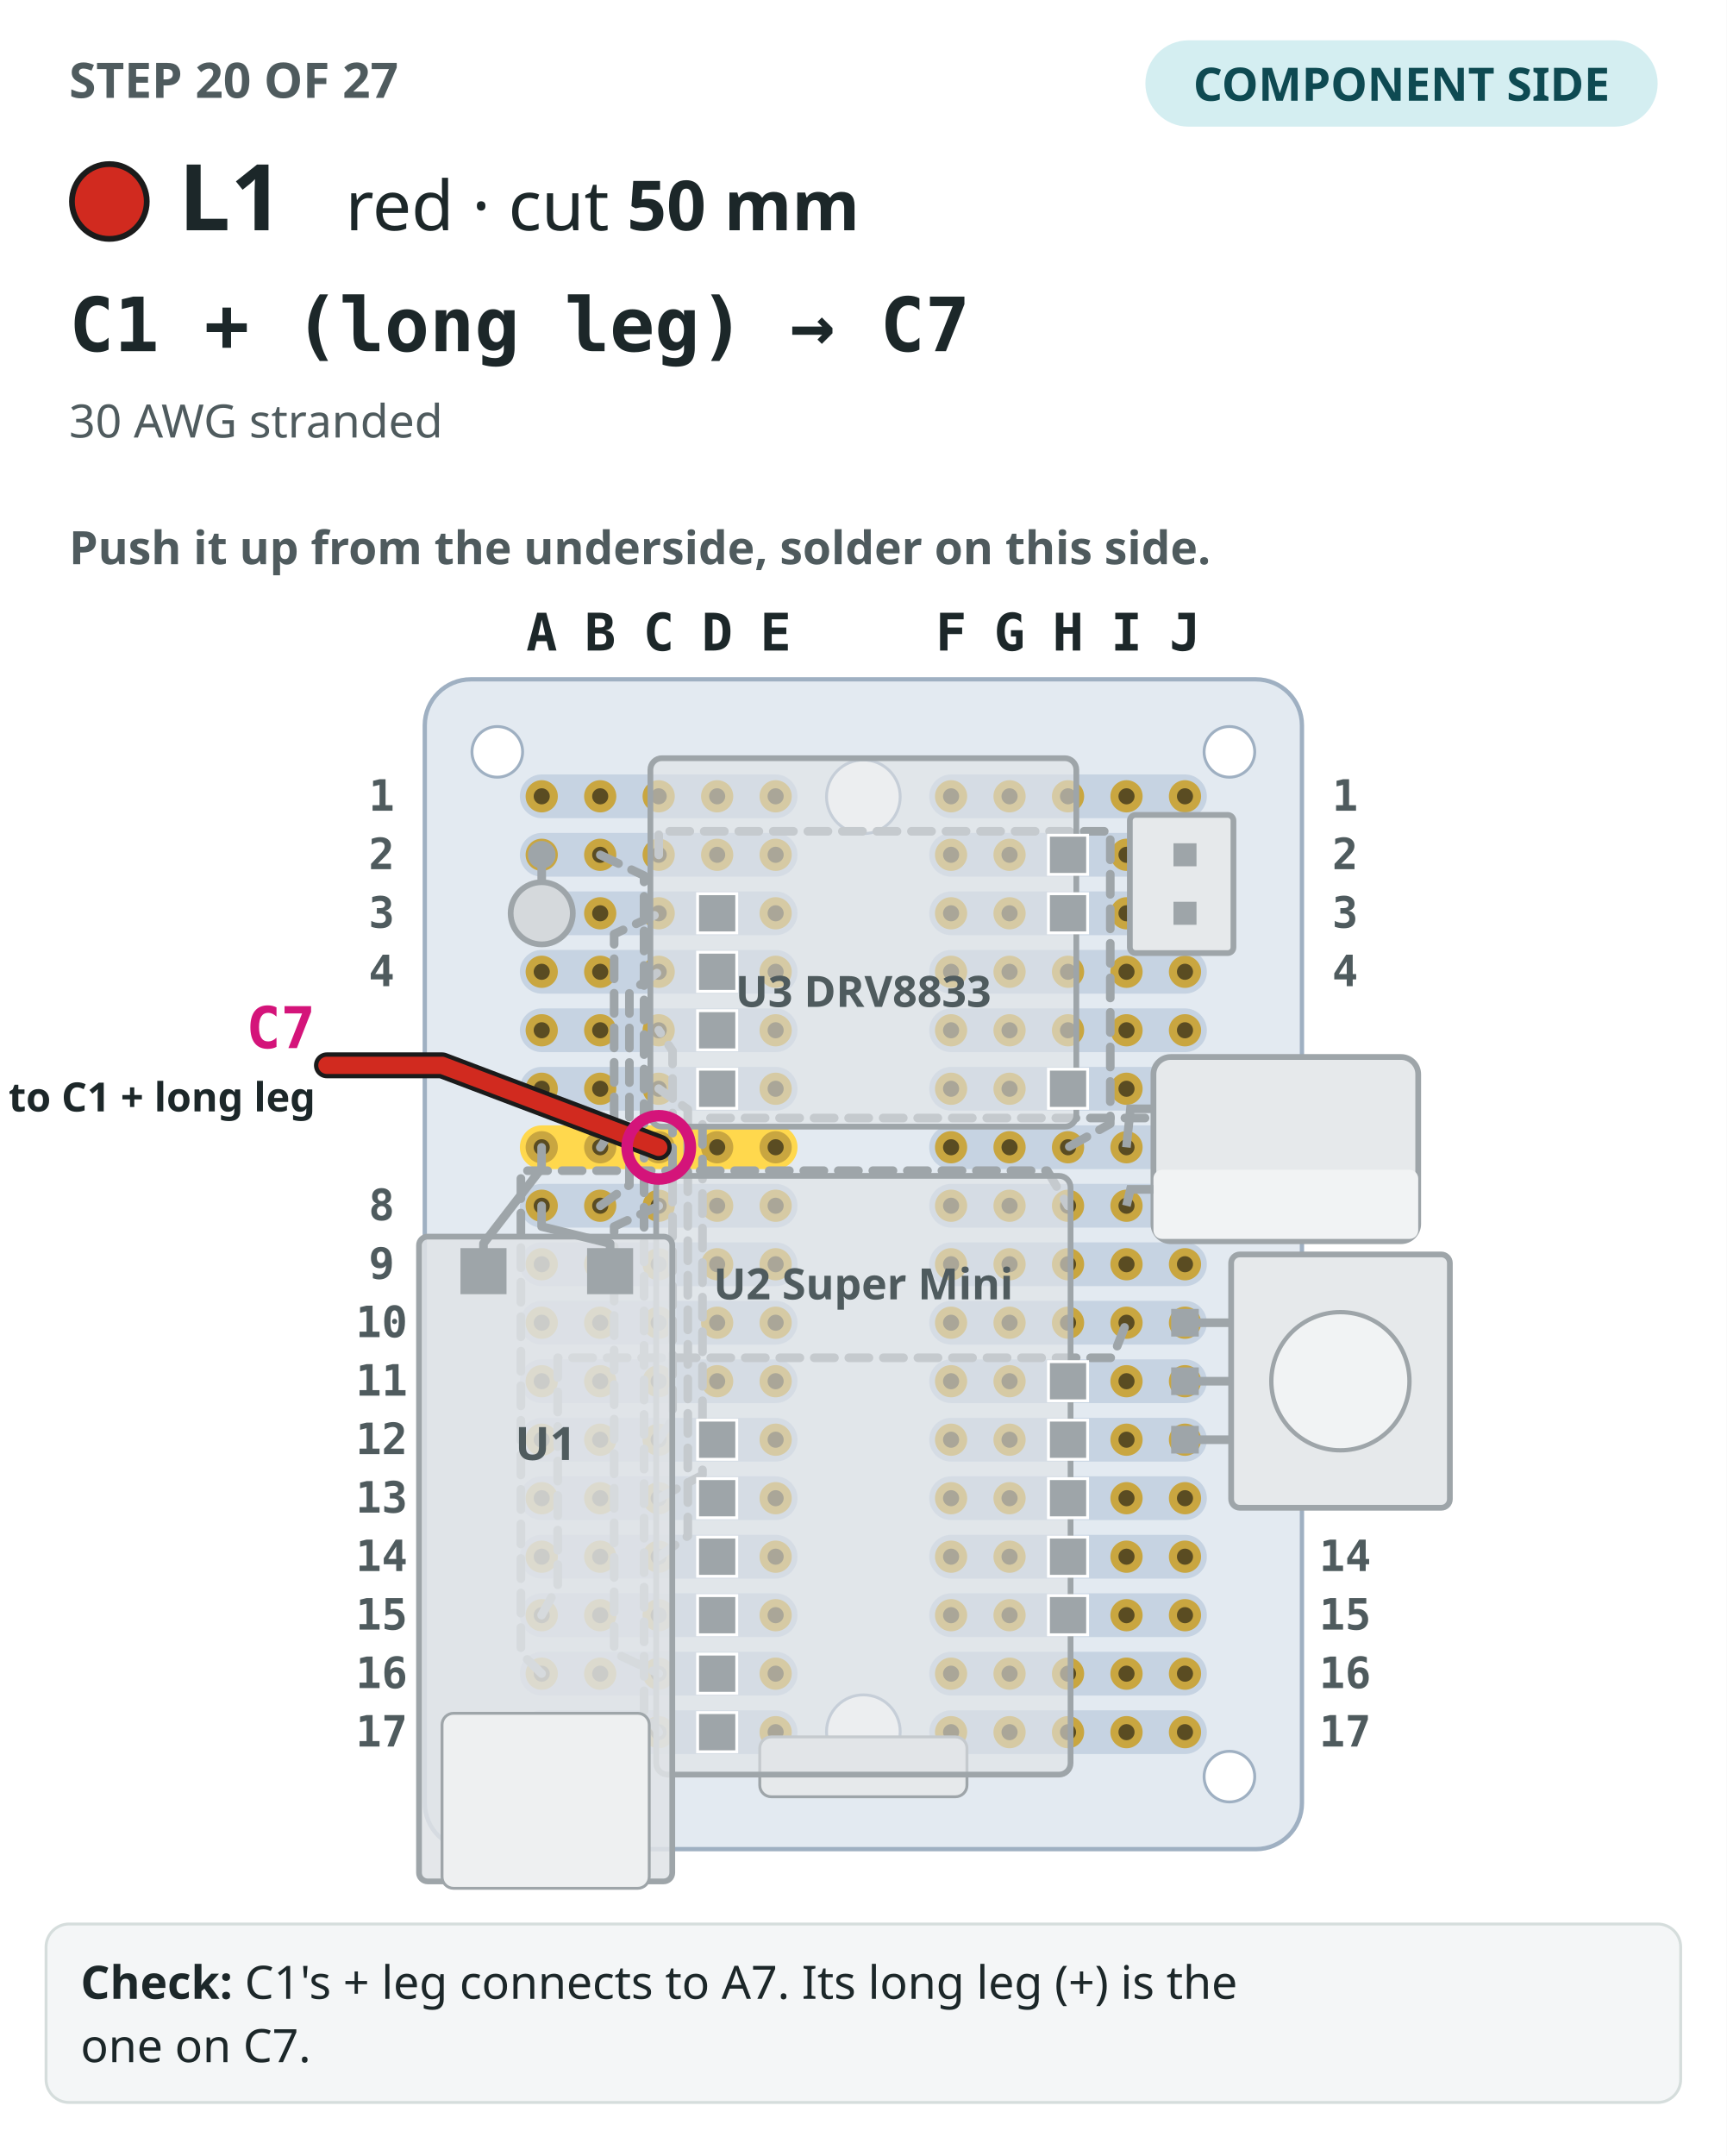
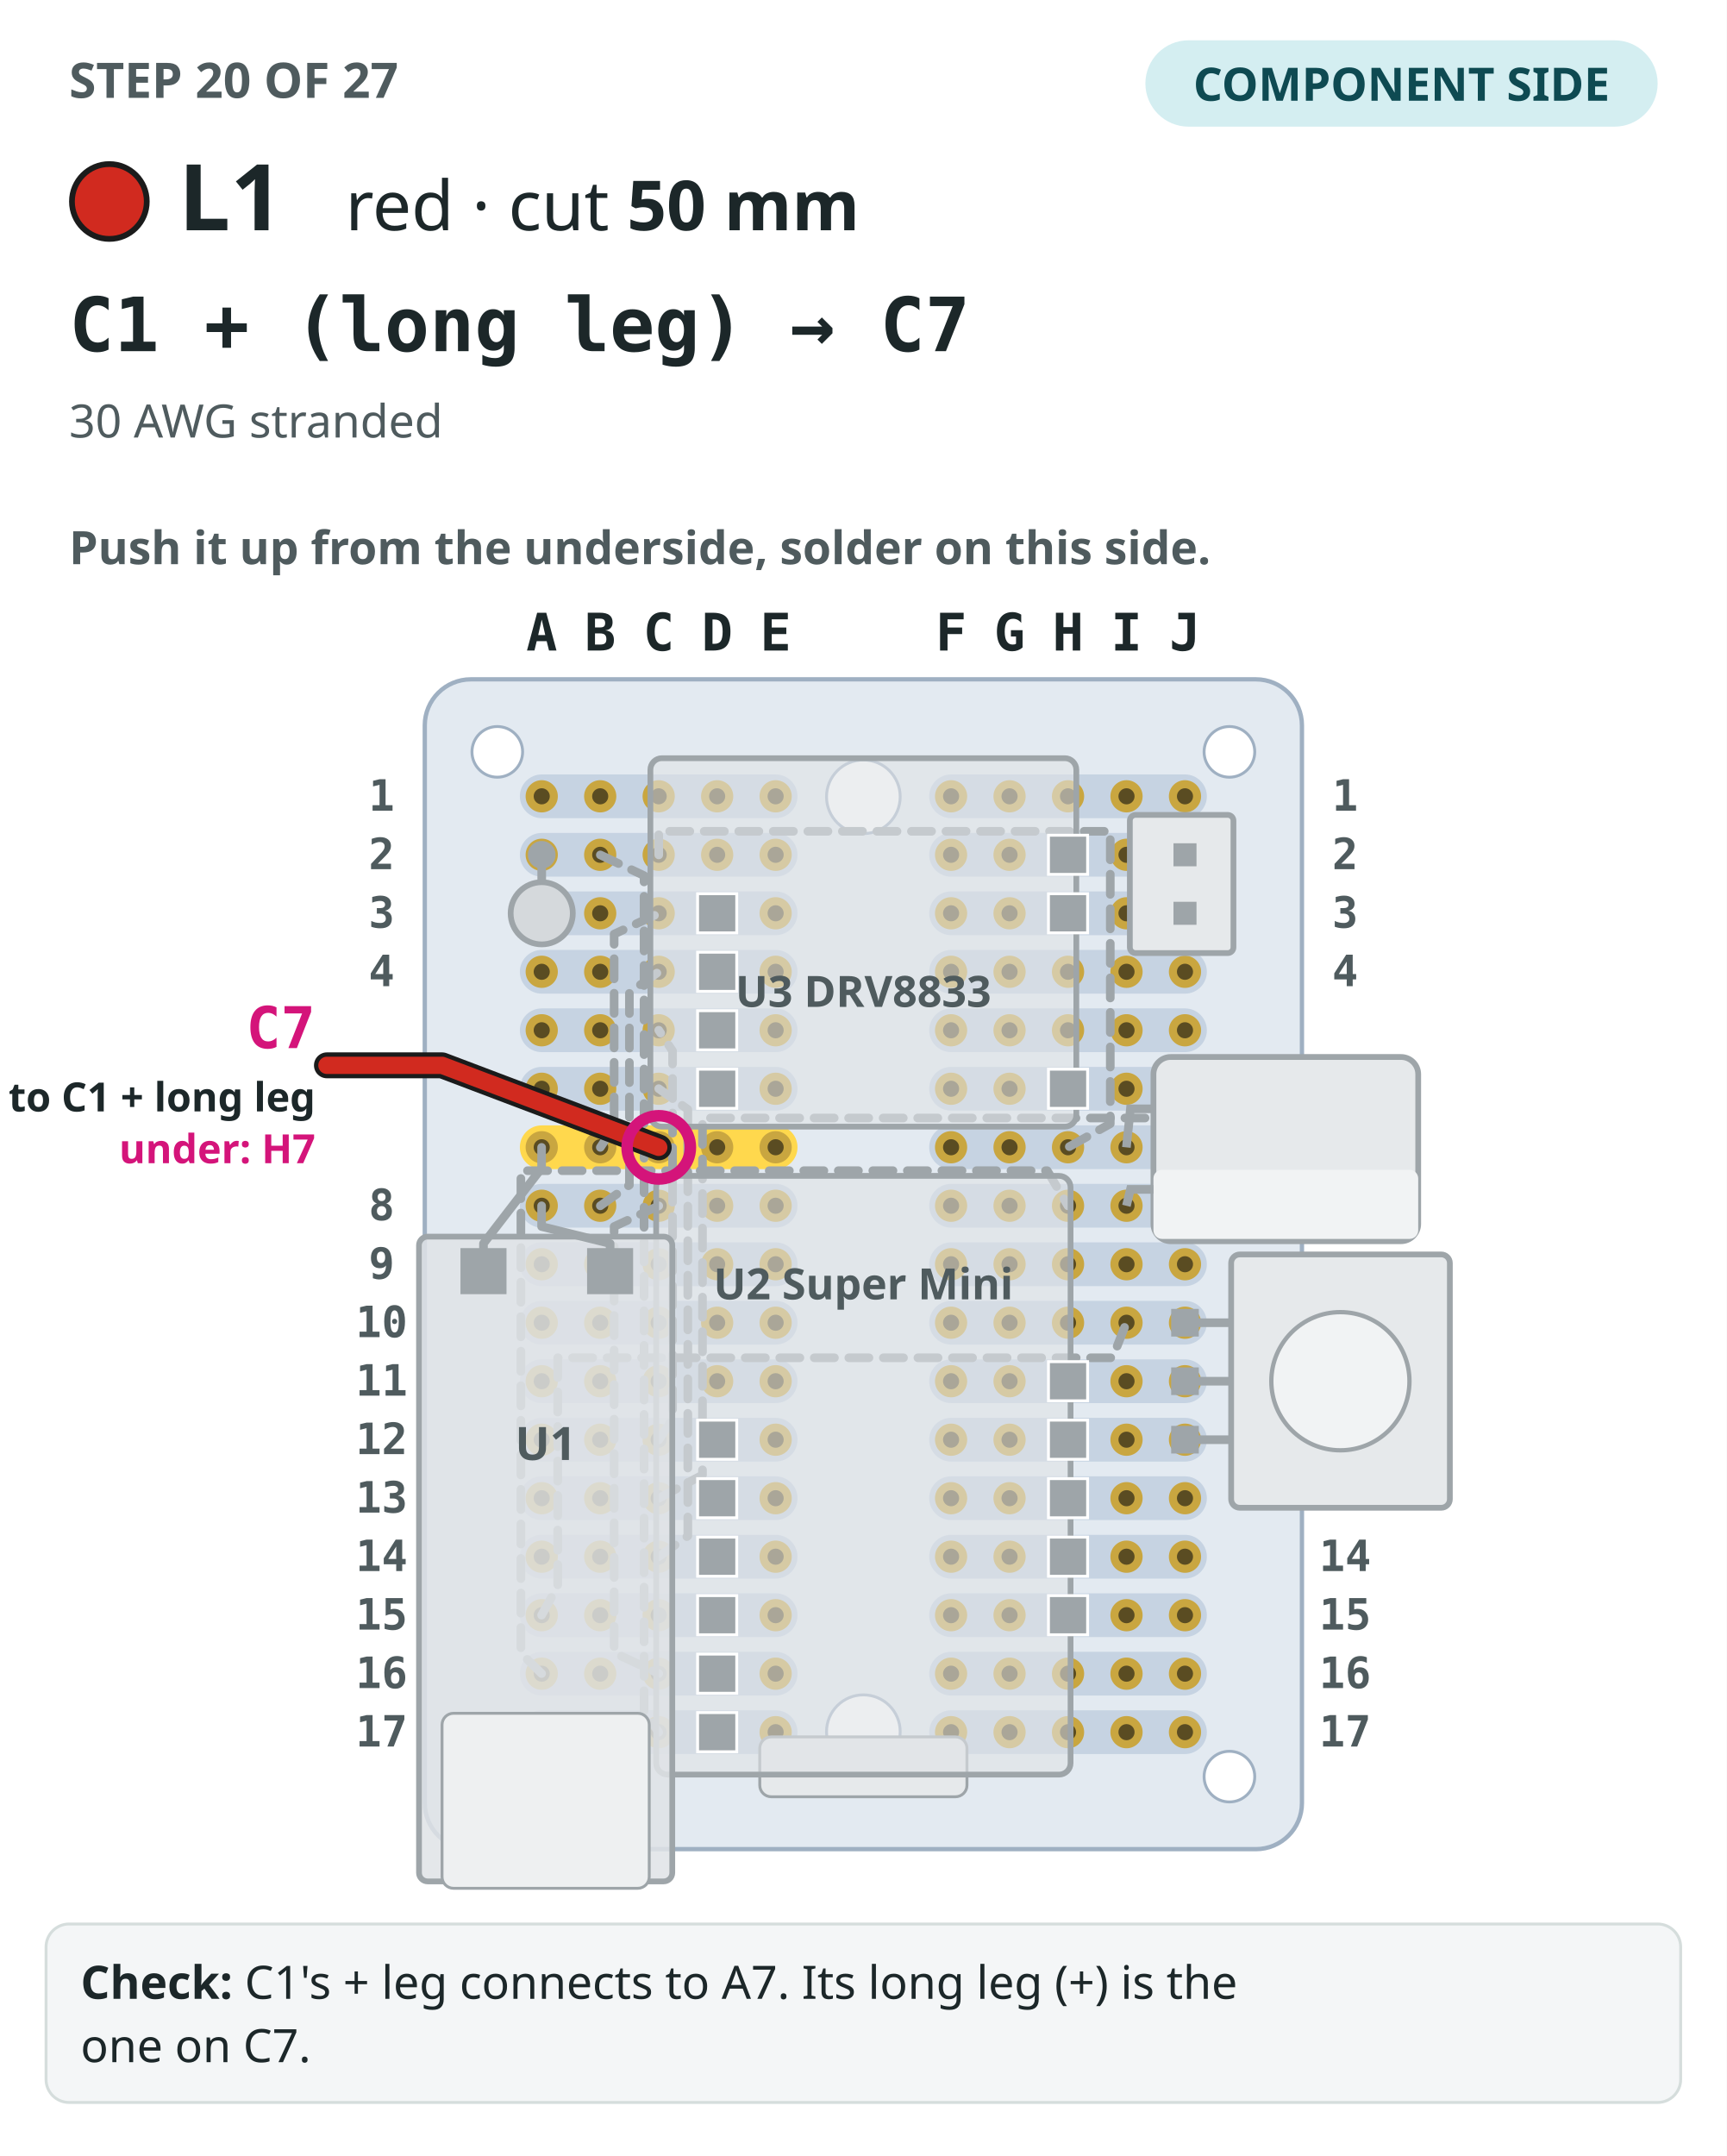
- <svg xmlns="http://www.w3.org/2000/svg" viewBox="0 0 600 749" role="img" aria-label="Step 20: The perfboard seen from the component side, column A on the left, with the 19 earlier steps drawn in grey. L1, red, drawn bold from hole C7 off the board's left edge, labelled C1 + long leg.">
+ <svg xmlns="http://www.w3.org/2000/svg" viewBox="0 0 600 749" role="img" aria-label="Step 20: The perfboard seen from the component side, column A on the left, with the 19 earlier steps drawn in grey. L1, red, drawn bold from hole C7 (printed H7 on the underside) off the board's left edge, labelled C1 + long leg.">
  <rect width="600" height="749" fill="#ffffff" />
  <text x="24" y="34" font-family="IBM Plex Sans,ui-sans-serif,system-ui,sans-serif" font-size="17" font-weight="700" fill="#4f5b5e">STEP 20 OF 27</text>
  <rect x="398" y="14" width="178" height="30" rx="15" fill="#d4eef1" />
  <text x="487" y="35" text-anchor="middle" font-family="IBM Plex Sans,ui-sans-serif,system-ui,sans-serif" font-size="16" font-weight="700" fill="#0e4a52">COMPONENT SIDE</text>
  <circle cx="38" cy="70" r="13" fill="#d12a1f" stroke="#1b1b1b" stroke-width="2" />
  <text x="62" y="80" font-family="IBM Plex Sans,ui-sans-serif,system-ui,sans-serif" font-size="32" font-weight="700" fill="#1c2729">L1</text>
  <text x="120" y="80" font-family="IBM Plex Sans,ui-sans-serif,system-ui,sans-serif" font-size="24" fill="#1c2729">red · cut <tspan font-weight="700">50 mm</tspan>
  </text>
  <text x="24" y="122" font-family="IBM Plex Mono,ui-monospace,SFMono-Regular,Menlo,monospace" font-size="26" font-weight="700" fill="#1c2729">C1 + (long leg) → C7</text>
  <text x="24" y="152" font-family="IBM Plex Sans,ui-sans-serif,system-ui,sans-serif" font-size="16" fill="#4f5b5e">30 AWG stranded</text>
  <text x="24" y="196" font-family="IBM Plex Sans,ui-sans-serif,system-ui,sans-serif" font-size="16" font-weight="600" fill="#4f5b5e">Push it up from the underside, solder on this side.</text>
  <rect x="147.6" y="236" width="304.8" height="406.4" rx="16" fill="#e3eaf1" stroke="#9fb0c2" stroke-width="1.5" />
  <rect x="180.64" y="269.04" width="96.48" height="15.2" rx="7.6" fill="#c6d3e2" />
  <rect x="322.88" y="269.04" width="96.48" height="15.2" rx="7.6" fill="#c6d3e2" />
  <rect x="180.64" y="289.36" width="96.48" height="15.2" rx="7.6" fill="#c6d3e2" />
  <rect x="322.88" y="289.36" width="96.48" height="15.2" rx="7.6" fill="#c6d3e2" />
  <rect x="180.64" y="309.68" width="96.48" height="15.2" rx="7.6" fill="#c6d3e2" />
  <rect x="322.88" y="309.68" width="96.48" height="15.2" rx="7.6" fill="#c6d3e2" />
  <rect x="180.64" y="330" width="96.48" height="15.2" rx="7.6" fill="#c6d3e2" />
  <rect x="322.88" y="330" width="96.48" height="15.2" rx="7.6" fill="#c6d3e2" />
  <rect x="180.64" y="350.32" width="96.48" height="15.2" rx="7.6" fill="#c6d3e2" />
  <rect x="322.88" y="350.32" width="96.48" height="15.2" rx="7.6" fill="#c6d3e2" />
  <rect x="180.64" y="370.64" width="96.48" height="15.2" rx="7.6" fill="#c6d3e2" />
  <rect x="322.88" y="370.64" width="96.48" height="15.2" rx="7.6" fill="#c6d3e2" />
  <rect x="180.64" y="390.96" width="96.48" height="15.2" rx="7.6" fill="#ffd84d" />
  <rect x="322.88" y="390.96" width="96.48" height="15.2" rx="7.6" fill="#c6d3e2" />
  <rect x="180.64" y="411.28" width="96.48" height="15.2" rx="7.6" fill="#c6d3e2" />
  <rect x="322.88" y="411.28" width="96.48" height="15.2" rx="7.6" fill="#c6d3e2" />
  <rect x="180.64" y="431.6" width="96.48" height="15.2" rx="7.6" fill="#c6d3e2" />
  <rect x="322.88" y="431.6" width="96.48" height="15.2" rx="7.6" fill="#c6d3e2" />
  <rect x="180.64" y="451.92" width="96.48" height="15.2" rx="7.6" fill="#c6d3e2" />
  <rect x="322.88" y="451.92" width="96.48" height="15.2" rx="7.6" fill="#c6d3e2" />
  <rect x="180.64" y="472.24" width="96.48" height="15.2" rx="7.6" fill="#c6d3e2" />
  <rect x="322.88" y="472.24" width="96.48" height="15.2" rx="7.6" fill="#c6d3e2" />
  <rect x="180.64" y="492.56" width="96.48" height="15.2" rx="7.6" fill="#c6d3e2" />
  <rect x="322.88" y="492.56" width="96.48" height="15.2" rx="7.6" fill="#c6d3e2" />
  <rect x="180.64" y="512.88" width="96.48" height="15.2" rx="7.6" fill="#c6d3e2" />
  <rect x="322.88" y="512.88" width="96.48" height="15.2" rx="7.6" fill="#c6d3e2" />
  <rect x="180.64" y="533.2" width="96.48" height="15.2" rx="7.6" fill="#c6d3e2" />
  <rect x="322.88" y="533.2" width="96.48" height="15.2" rx="7.6" fill="#c6d3e2" />
  <rect x="180.64" y="553.52" width="96.48" height="15.2" rx="7.6" fill="#c6d3e2" />
  <rect x="322.88" y="553.52" width="96.48" height="15.2" rx="7.6" fill="#c6d3e2" />
  <rect x="180.64" y="573.84" width="96.48" height="15.2" rx="7.6" fill="#c6d3e2" />
  <rect x="322.88" y="573.84" width="96.48" height="15.2" rx="7.6" fill="#c6d3e2" />
  <rect x="180.64" y="594.16" width="96.48" height="15.2" rx="7.6" fill="#c6d3e2" />
  <rect x="322.88" y="594.16" width="96.48" height="15.2" rx="7.6" fill="#c6d3e2" />
  <circle cx="300" cy="276.8" r="12.8" fill="#ffffff" stroke="#9fb0c2" />
  <circle cx="300" cy="601.6" r="12.8" fill="#ffffff" stroke="#9fb0c2" />
  <circle cx="172.8" cy="261.2" r="8.8" fill="#ffffff" stroke="#9fb0c2" />
  <circle cx="427.2" cy="261.2" r="8.8" fill="#ffffff" stroke="#9fb0c2" />
  <circle cx="172.8" cy="617.2" r="8.8" fill="#ffffff" stroke="#9fb0c2" />
  <circle cx="427.2" cy="617.2" r="8.8" fill="#ffffff" stroke="#9fb0c2" />
  <circle cx="188.24" cy="276.64" r="5.6" fill="#c9a640" />
  <circle cx="188.24" cy="276.64" r="2.8" fill="#5a4c22" />
  <circle cx="208.56" cy="276.64" r="5.6" fill="#c9a640" />
  <circle cx="208.56" cy="276.64" r="2.8" fill="#5a4c22" />
  <circle cx="228.88" cy="276.64" r="5.6" fill="#c9a640" />
  <circle cx="228.88" cy="276.64" r="2.8" fill="#5a4c22" />
  <circle cx="249.2" cy="276.64" r="5.6" fill="#c9a640" />
  <circle cx="249.2" cy="276.64" r="2.8" fill="#5a4c22" />
  <circle cx="269.52" cy="276.64" r="5.6" fill="#c9a640" />
  <circle cx="269.52" cy="276.64" r="2.8" fill="#5a4c22" />
  <circle cx="330.48" cy="276.64" r="5.6" fill="#c9a640" />
  <circle cx="330.48" cy="276.64" r="2.8" fill="#5a4c22" />
  <circle cx="350.8" cy="276.64" r="5.6" fill="#c9a640" />
  <circle cx="350.8" cy="276.64" r="2.8" fill="#5a4c22" />
  <circle cx="371.12" cy="276.64" r="5.6" fill="#c9a640" />
  <circle cx="371.12" cy="276.64" r="2.8" fill="#5a4c22" />
  <circle cx="391.44" cy="276.64" r="5.6" fill="#c9a640" />
  <circle cx="391.44" cy="276.64" r="2.8" fill="#5a4c22" />
  <circle cx="411.76" cy="276.64" r="5.6" fill="#c9a640" />
  <circle cx="411.76" cy="276.64" r="2.8" fill="#5a4c22" />
  <circle cx="188.24" cy="296.96" r="5.6" fill="#c9a640" />
  <circle cx="188.24" cy="296.96" r="2.8" fill="#5a4c22" />
  <circle cx="208.56" cy="296.96" r="5.6" fill="#c9a640" />
  <circle cx="208.56" cy="296.96" r="2.8" fill="#5a4c22" />
  <circle cx="228.88" cy="296.96" r="5.6" fill="#c9a640" />
  <circle cx="228.88" cy="296.96" r="2.8" fill="#5a4c22" />
  <circle cx="249.2" cy="296.96" r="5.6" fill="#c9a640" />
  <circle cx="249.2" cy="296.96" r="2.8" fill="#5a4c22" />
  <circle cx="269.52" cy="296.96" r="5.6" fill="#c9a640" />
  <circle cx="269.52" cy="296.96" r="2.8" fill="#5a4c22" />
  <circle cx="330.48" cy="296.96" r="5.6" fill="#c9a640" />
  <circle cx="330.48" cy="296.96" r="2.8" fill="#5a4c22" />
  <circle cx="350.8" cy="296.96" r="5.6" fill="#c9a640" />
  <circle cx="350.8" cy="296.96" r="2.8" fill="#5a4c22" />
  <circle cx="371.12" cy="296.96" r="5.6" fill="#c9a640" />
  <circle cx="371.12" cy="296.96" r="2.8" fill="#5a4c22" />
  <circle cx="391.44" cy="296.96" r="5.6" fill="#c9a640" />
  <circle cx="391.44" cy="296.96" r="2.8" fill="#5a4c22" />
  <circle cx="411.76" cy="296.96" r="5.6" fill="#c9a640" />
  <circle cx="411.76" cy="296.96" r="2.8" fill="#5a4c22" />
  <circle cx="188.24" cy="317.28" r="5.6" fill="#c9a640" />
  <circle cx="188.24" cy="317.28" r="2.8" fill="#5a4c22" />
  <circle cx="208.56" cy="317.28" r="5.6" fill="#c9a640" />
  <circle cx="208.56" cy="317.28" r="2.8" fill="#5a4c22" />
  <circle cx="228.88" cy="317.28" r="5.6" fill="#c9a640" />
  <circle cx="228.88" cy="317.28" r="2.8" fill="#5a4c22" />
  <circle cx="249.2" cy="317.28" r="5.6" fill="#c9a640" />
  <circle cx="249.2" cy="317.28" r="2.8" fill="#5a4c22" />
  <circle cx="269.52" cy="317.28" r="5.6" fill="#c9a640" />
  <circle cx="269.52" cy="317.28" r="2.8" fill="#5a4c22" />
  <circle cx="330.48" cy="317.28" r="5.6" fill="#c9a640" />
  <circle cx="330.48" cy="317.28" r="2.8" fill="#5a4c22" />
  <circle cx="350.8" cy="317.28" r="5.6" fill="#c9a640" />
  <circle cx="350.8" cy="317.28" r="2.8" fill="#5a4c22" />
  <circle cx="371.12" cy="317.28" r="5.6" fill="#c9a640" />
  <circle cx="371.12" cy="317.28" r="2.8" fill="#5a4c22" />
  <circle cx="391.44" cy="317.28" r="5.6" fill="#c9a640" />
  <circle cx="391.44" cy="317.28" r="2.8" fill="#5a4c22" />
  <circle cx="411.76" cy="317.28" r="5.6" fill="#c9a640" />
  <circle cx="411.76" cy="317.28" r="2.8" fill="#5a4c22" />
  <circle cx="188.24" cy="337.6" r="5.6" fill="#c9a640" />
  <circle cx="188.24" cy="337.6" r="2.8" fill="#5a4c22" />
  <circle cx="208.56" cy="337.6" r="5.6" fill="#c9a640" />
  <circle cx="208.56" cy="337.6" r="2.8" fill="#5a4c22" />
  <circle cx="228.88" cy="337.6" r="5.6" fill="#c9a640" />
  <circle cx="228.88" cy="337.6" r="2.8" fill="#5a4c22" />
  <circle cx="249.2" cy="337.6" r="5.6" fill="#c9a640" />
  <circle cx="249.2" cy="337.6" r="2.8" fill="#5a4c22" />
  <circle cx="269.52" cy="337.6" r="5.6" fill="#c9a640" />
  <circle cx="269.52" cy="337.6" r="2.8" fill="#5a4c22" />
  <circle cx="330.48" cy="337.6" r="5.6" fill="#c9a640" />
  <circle cx="330.48" cy="337.6" r="2.8" fill="#5a4c22" />
  <circle cx="350.8" cy="337.6" r="5.6" fill="#c9a640" />
  <circle cx="350.8" cy="337.6" r="2.8" fill="#5a4c22" />
  <circle cx="371.12" cy="337.6" r="5.6" fill="#c9a640" />
  <circle cx="371.12" cy="337.6" r="2.8" fill="#5a4c22" />
  <circle cx="391.44" cy="337.6" r="5.6" fill="#c9a640" />
  <circle cx="391.44" cy="337.6" r="2.8" fill="#5a4c22" />
  <circle cx="411.76" cy="337.6" r="5.6" fill="#c9a640" />
  <circle cx="411.76" cy="337.6" r="2.8" fill="#5a4c22" />
  <circle cx="188.24" cy="357.92" r="5.6" fill="#c9a640" />
  <circle cx="188.24" cy="357.92" r="2.8" fill="#5a4c22" />
  <circle cx="208.56" cy="357.92" r="5.6" fill="#c9a640" />
  <circle cx="208.56" cy="357.92" r="2.8" fill="#5a4c22" />
  <circle cx="228.88" cy="357.92" r="5.6" fill="#c9a640" />
  <circle cx="228.88" cy="357.92" r="2.8" fill="#5a4c22" />
  <circle cx="249.2" cy="357.92" r="5.6" fill="#c9a640" />
  <circle cx="249.2" cy="357.92" r="2.8" fill="#5a4c22" />
  <circle cx="269.52" cy="357.92" r="5.6" fill="#c9a640" />
  <circle cx="269.52" cy="357.92" r="2.8" fill="#5a4c22" />
  <circle cx="330.48" cy="357.92" r="5.6" fill="#c9a640" />
  <circle cx="330.48" cy="357.92" r="2.8" fill="#5a4c22" />
  <circle cx="350.8" cy="357.92" r="5.6" fill="#c9a640" />
  <circle cx="350.8" cy="357.92" r="2.8" fill="#5a4c22" />
  <circle cx="371.12" cy="357.92" r="5.6" fill="#c9a640" />
  <circle cx="371.12" cy="357.92" r="2.8" fill="#5a4c22" />
  <circle cx="391.44" cy="357.92" r="5.6" fill="#c9a640" />
  <circle cx="391.44" cy="357.92" r="2.8" fill="#5a4c22" />
  <circle cx="411.76" cy="357.92" r="5.6" fill="#c9a640" />
  <circle cx="411.76" cy="357.92" r="2.8" fill="#5a4c22" />
  <circle cx="188.24" cy="378.24" r="5.6" fill="#c9a640" />
  <circle cx="188.24" cy="378.24" r="2.8" fill="#5a4c22" />
  <circle cx="208.56" cy="378.24" r="5.6" fill="#c9a640" />
  <circle cx="208.56" cy="378.24" r="2.8" fill="#5a4c22" />
  <circle cx="228.88" cy="378.24" r="5.6" fill="#c9a640" />
  <circle cx="228.88" cy="378.24" r="2.8" fill="#5a4c22" />
  <circle cx="249.2" cy="378.24" r="5.6" fill="#c9a640" />
  <circle cx="249.2" cy="378.24" r="2.8" fill="#5a4c22" />
  <circle cx="269.52" cy="378.24" r="5.6" fill="#c9a640" />
  <circle cx="269.52" cy="378.24" r="2.8" fill="#5a4c22" />
  <circle cx="330.48" cy="378.24" r="5.6" fill="#c9a640" />
  <circle cx="330.48" cy="378.24" r="2.8" fill="#5a4c22" />
  <circle cx="350.8" cy="378.24" r="5.6" fill="#c9a640" />
  <circle cx="350.8" cy="378.24" r="2.8" fill="#5a4c22" />
  <circle cx="371.12" cy="378.24" r="5.6" fill="#c9a640" />
  <circle cx="371.12" cy="378.24" r="2.8" fill="#5a4c22" />
  <circle cx="391.44" cy="378.24" r="5.6" fill="#c9a640" />
  <circle cx="391.44" cy="378.24" r="2.8" fill="#5a4c22" />
  <circle cx="411.76" cy="378.24" r="5.6" fill="#c9a640" />
  <circle cx="411.76" cy="378.24" r="2.8" fill="#5a4c22" />
  <circle cx="188.24" cy="398.56" r="5.6" fill="#c9a640" />
  <circle cx="188.24" cy="398.56" r="2.8" fill="#5a4c22" />
  <circle cx="208.56" cy="398.56" r="5.6" fill="#c9a640" />
  <circle cx="208.56" cy="398.56" r="2.8" fill="#5a4c22" />
  <circle cx="228.88" cy="398.56" r="5.6" fill="#c9a640" />
  <circle cx="228.88" cy="398.56" r="2.8" fill="#5a4c22" />
  <circle cx="249.2" cy="398.56" r="5.6" fill="#c9a640" />
  <circle cx="249.2" cy="398.56" r="2.8" fill="#5a4c22" />
  <circle cx="269.52" cy="398.56" r="5.6" fill="#c9a640" />
  <circle cx="269.52" cy="398.56" r="2.8" fill="#5a4c22" />
  <circle cx="330.48" cy="398.56" r="5.6" fill="#c9a640" />
  <circle cx="330.48" cy="398.56" r="2.8" fill="#5a4c22" />
  <circle cx="350.8" cy="398.56" r="5.6" fill="#c9a640" />
  <circle cx="350.8" cy="398.56" r="2.8" fill="#5a4c22" />
  <circle cx="371.12" cy="398.56" r="5.6" fill="#c9a640" />
  <circle cx="371.12" cy="398.56" r="2.8" fill="#5a4c22" />
  <circle cx="391.44" cy="398.56" r="5.6" fill="#c9a640" />
  <circle cx="391.44" cy="398.56" r="2.8" fill="#5a4c22" />
  <circle cx="411.76" cy="398.56" r="5.6" fill="#c9a640" />
  <circle cx="411.76" cy="398.56" r="2.8" fill="#5a4c22" />
  <circle cx="188.24" cy="418.88" r="5.6" fill="#c9a640" />
  <circle cx="188.24" cy="418.88" r="2.8" fill="#5a4c22" />
  <circle cx="208.56" cy="418.88" r="5.6" fill="#c9a640" />
  <circle cx="208.56" cy="418.88" r="2.8" fill="#5a4c22" />
  <circle cx="228.88" cy="418.88" r="5.6" fill="#c9a640" />
  <circle cx="228.88" cy="418.88" r="2.8" fill="#5a4c22" />
  <circle cx="249.2" cy="418.88" r="5.6" fill="#c9a640" />
  <circle cx="249.2" cy="418.88" r="2.8" fill="#5a4c22" />
  <circle cx="269.52" cy="418.88" r="5.6" fill="#c9a640" />
  <circle cx="269.52" cy="418.88" r="2.8" fill="#5a4c22" />
  <circle cx="330.48" cy="418.88" r="5.6" fill="#c9a640" />
  <circle cx="330.48" cy="418.88" r="2.8" fill="#5a4c22" />
  <circle cx="350.8" cy="418.88" r="5.6" fill="#c9a640" />
  <circle cx="350.8" cy="418.88" r="2.8" fill="#5a4c22" />
  <circle cx="371.12" cy="418.88" r="5.6" fill="#c9a640" />
  <circle cx="371.12" cy="418.88" r="2.8" fill="#5a4c22" />
  <circle cx="391.44" cy="418.88" r="5.6" fill="#c9a640" />
  <circle cx="391.44" cy="418.88" r="2.8" fill="#5a4c22" />
  <circle cx="411.76" cy="418.88" r="5.6" fill="#c9a640" />
  <circle cx="411.76" cy="418.88" r="2.8" fill="#5a4c22" />
  <circle cx="188.24" cy="439.2" r="5.6" fill="#c9a640" />
  <circle cx="188.24" cy="439.2" r="2.8" fill="#5a4c22" />
  <circle cx="208.56" cy="439.2" r="5.6" fill="#c9a640" />
  <circle cx="208.56" cy="439.2" r="2.8" fill="#5a4c22" />
  <circle cx="228.88" cy="439.2" r="5.6" fill="#c9a640" />
  <circle cx="228.88" cy="439.2" r="2.8" fill="#5a4c22" />
  <circle cx="249.2" cy="439.2" r="5.6" fill="#c9a640" />
  <circle cx="249.2" cy="439.2" r="2.8" fill="#5a4c22" />
  <circle cx="269.52" cy="439.2" r="5.6" fill="#c9a640" />
  <circle cx="269.52" cy="439.2" r="2.8" fill="#5a4c22" />
  <circle cx="330.48" cy="439.2" r="5.6" fill="#c9a640" />
  <circle cx="330.48" cy="439.2" r="2.8" fill="#5a4c22" />
  <circle cx="350.8" cy="439.2" r="5.6" fill="#c9a640" />
  <circle cx="350.8" cy="439.2" r="2.8" fill="#5a4c22" />
  <circle cx="371.12" cy="439.2" r="5.6" fill="#c9a640" />
  <circle cx="371.12" cy="439.2" r="2.8" fill="#5a4c22" />
  <circle cx="391.44" cy="439.2" r="5.6" fill="#c9a640" />
  <circle cx="391.44" cy="439.2" r="2.8" fill="#5a4c22" />
  <circle cx="411.76" cy="439.2" r="5.6" fill="#c9a640" />
  <circle cx="411.76" cy="439.2" r="2.8" fill="#5a4c22" />
  <circle cx="188.24" cy="459.52" r="5.6" fill="#c9a640" />
  <circle cx="188.24" cy="459.52" r="2.8" fill="#5a4c22" />
  <circle cx="208.56" cy="459.52" r="5.6" fill="#c9a640" />
  <circle cx="208.56" cy="459.52" r="2.8" fill="#5a4c22" />
  <circle cx="228.88" cy="459.52" r="5.6" fill="#c9a640" />
  <circle cx="228.88" cy="459.52" r="2.8" fill="#5a4c22" />
  <circle cx="249.2" cy="459.52" r="5.6" fill="#c9a640" />
  <circle cx="249.2" cy="459.52" r="2.8" fill="#5a4c22" />
  <circle cx="269.52" cy="459.52" r="5.6" fill="#c9a640" />
  <circle cx="269.52" cy="459.52" r="2.8" fill="#5a4c22" />
  <circle cx="330.48" cy="459.52" r="5.6" fill="#c9a640" />
  <circle cx="330.48" cy="459.52" r="2.8" fill="#5a4c22" />
  <circle cx="350.8" cy="459.52" r="5.6" fill="#c9a640" />
  <circle cx="350.8" cy="459.52" r="2.8" fill="#5a4c22" />
  <circle cx="371.12" cy="459.52" r="5.6" fill="#c9a640" />
  <circle cx="371.12" cy="459.52" r="2.8" fill="#5a4c22" />
  <circle cx="391.44" cy="459.52" r="5.6" fill="#c9a640" />
  <circle cx="391.44" cy="459.52" r="2.8" fill="#5a4c22" />
  <circle cx="411.76" cy="459.52" r="5.6" fill="#c9a640" />
  <circle cx="411.76" cy="459.52" r="2.8" fill="#5a4c22" />
  <circle cx="188.24" cy="479.84" r="5.6" fill="#c9a640" />
  <circle cx="188.24" cy="479.84" r="2.8" fill="#5a4c22" />
  <circle cx="208.56" cy="479.84" r="5.6" fill="#c9a640" />
  <circle cx="208.56" cy="479.84" r="2.8" fill="#5a4c22" />
  <circle cx="228.88" cy="479.84" r="5.6" fill="#c9a640" />
  <circle cx="228.88" cy="479.84" r="2.8" fill="#5a4c22" />
  <circle cx="249.2" cy="479.84" r="5.6" fill="#c9a640" />
  <circle cx="249.2" cy="479.84" r="2.8" fill="#5a4c22" />
  <circle cx="269.52" cy="479.84" r="5.6" fill="#c9a640" />
  <circle cx="269.52" cy="479.84" r="2.8" fill="#5a4c22" />
  <circle cx="330.48" cy="479.84" r="5.6" fill="#c9a640" />
  <circle cx="330.48" cy="479.84" r="2.8" fill="#5a4c22" />
  <circle cx="350.8" cy="479.84" r="5.6" fill="#c9a640" />
  <circle cx="350.8" cy="479.84" r="2.8" fill="#5a4c22" />
  <circle cx="371.12" cy="479.84" r="5.6" fill="#c9a640" />
  <circle cx="371.12" cy="479.84" r="2.8" fill="#5a4c22" />
  <circle cx="391.44" cy="479.84" r="5.6" fill="#c9a640" />
  <circle cx="391.44" cy="479.84" r="2.8" fill="#5a4c22" />
  <circle cx="411.76" cy="479.84" r="5.6" fill="#c9a640" />
  <circle cx="411.76" cy="479.84" r="2.8" fill="#5a4c22" />
  <circle cx="188.24" cy="500.16" r="5.6" fill="#c9a640" />
  <circle cx="188.24" cy="500.16" r="2.8" fill="#5a4c22" />
  <circle cx="208.56" cy="500.16" r="5.6" fill="#c9a640" />
  <circle cx="208.56" cy="500.16" r="2.8" fill="#5a4c22" />
  <circle cx="228.88" cy="500.16" r="5.6" fill="#c9a640" />
  <circle cx="228.88" cy="500.16" r="2.8" fill="#5a4c22" />
  <circle cx="249.2" cy="500.16" r="5.6" fill="#c9a640" />
  <circle cx="249.2" cy="500.16" r="2.8" fill="#5a4c22" />
  <circle cx="269.52" cy="500.16" r="5.6" fill="#c9a640" />
  <circle cx="269.52" cy="500.16" r="2.8" fill="#5a4c22" />
  <circle cx="330.48" cy="500.16" r="5.6" fill="#c9a640" />
  <circle cx="330.48" cy="500.16" r="2.8" fill="#5a4c22" />
  <circle cx="350.8" cy="500.16" r="5.6" fill="#c9a640" />
  <circle cx="350.8" cy="500.16" r="2.8" fill="#5a4c22" />
  <circle cx="371.12" cy="500.16" r="5.6" fill="#c9a640" />
  <circle cx="371.12" cy="500.16" r="2.8" fill="#5a4c22" />
  <circle cx="391.44" cy="500.16" r="5.6" fill="#c9a640" />
  <circle cx="391.44" cy="500.16" r="2.8" fill="#5a4c22" />
  <circle cx="411.76" cy="500.16" r="5.6" fill="#c9a640" />
  <circle cx="411.76" cy="500.16" r="2.8" fill="#5a4c22" />
  <circle cx="188.24" cy="520.48" r="5.6" fill="#c9a640" />
  <circle cx="188.24" cy="520.48" r="2.8" fill="#5a4c22" />
  <circle cx="208.56" cy="520.48" r="5.6" fill="#c9a640" />
  <circle cx="208.56" cy="520.48" r="2.8" fill="#5a4c22" />
  <circle cx="228.88" cy="520.48" r="5.6" fill="#c9a640" />
  <circle cx="228.88" cy="520.48" r="2.8" fill="#5a4c22" />
  <circle cx="249.2" cy="520.48" r="5.6" fill="#c9a640" />
  <circle cx="249.2" cy="520.48" r="2.8" fill="#5a4c22" />
  <circle cx="269.52" cy="520.48" r="5.6" fill="#c9a640" />
  <circle cx="269.52" cy="520.48" r="2.8" fill="#5a4c22" />
  <circle cx="330.48" cy="520.48" r="5.6" fill="#c9a640" />
  <circle cx="330.48" cy="520.48" r="2.8" fill="#5a4c22" />
  <circle cx="350.8" cy="520.48" r="5.6" fill="#c9a640" />
  <circle cx="350.8" cy="520.48" r="2.8" fill="#5a4c22" />
  <circle cx="371.12" cy="520.48" r="5.6" fill="#c9a640" />
  <circle cx="371.12" cy="520.48" r="2.8" fill="#5a4c22" />
  <circle cx="391.44" cy="520.48" r="5.6" fill="#c9a640" />
  <circle cx="391.44" cy="520.48" r="2.8" fill="#5a4c22" />
  <circle cx="411.76" cy="520.48" r="5.6" fill="#c9a640" />
  <circle cx="411.76" cy="520.48" r="2.8" fill="#5a4c22" />
  <circle cx="188.24" cy="540.8" r="5.6" fill="#c9a640" />
  <circle cx="188.24" cy="540.8" r="2.8" fill="#5a4c22" />
  <circle cx="208.56" cy="540.8" r="5.6" fill="#c9a640" />
  <circle cx="208.56" cy="540.8" r="2.8" fill="#5a4c22" />
  <circle cx="228.88" cy="540.8" r="5.6" fill="#c9a640" />
  <circle cx="228.88" cy="540.8" r="2.8" fill="#5a4c22" />
  <circle cx="249.2" cy="540.8" r="5.6" fill="#c9a640" />
  <circle cx="249.2" cy="540.8" r="2.8" fill="#5a4c22" />
  <circle cx="269.52" cy="540.8" r="5.6" fill="#c9a640" />
  <circle cx="269.52" cy="540.8" r="2.8" fill="#5a4c22" />
  <circle cx="330.48" cy="540.8" r="5.6" fill="#c9a640" />
  <circle cx="330.48" cy="540.8" r="2.8" fill="#5a4c22" />
  <circle cx="350.8" cy="540.8" r="5.6" fill="#c9a640" />
  <circle cx="350.8" cy="540.8" r="2.8" fill="#5a4c22" />
  <circle cx="371.12" cy="540.8" r="5.6" fill="#c9a640" />
  <circle cx="371.12" cy="540.8" r="2.8" fill="#5a4c22" />
  <circle cx="391.44" cy="540.8" r="5.6" fill="#c9a640" />
  <circle cx="391.44" cy="540.8" r="2.8" fill="#5a4c22" />
  <circle cx="411.76" cy="540.8" r="5.6" fill="#c9a640" />
  <circle cx="411.76" cy="540.8" r="2.8" fill="#5a4c22" />
  <circle cx="188.24" cy="561.12" r="5.6" fill="#c9a640" />
  <circle cx="188.24" cy="561.12" r="2.8" fill="#5a4c22" />
  <circle cx="208.56" cy="561.12" r="5.6" fill="#c9a640" />
  <circle cx="208.56" cy="561.12" r="2.8" fill="#5a4c22" />
  <circle cx="228.88" cy="561.12" r="5.6" fill="#c9a640" />
  <circle cx="228.88" cy="561.12" r="2.8" fill="#5a4c22" />
  <circle cx="249.2" cy="561.12" r="5.6" fill="#c9a640" />
  <circle cx="249.2" cy="561.12" r="2.8" fill="#5a4c22" />
  <circle cx="269.52" cy="561.12" r="5.6" fill="#c9a640" />
  <circle cx="269.52" cy="561.12" r="2.8" fill="#5a4c22" />
  <circle cx="330.48" cy="561.12" r="5.6" fill="#c9a640" />
  <circle cx="330.48" cy="561.12" r="2.8" fill="#5a4c22" />
  <circle cx="350.8" cy="561.12" r="5.6" fill="#c9a640" />
  <circle cx="350.8" cy="561.12" r="2.8" fill="#5a4c22" />
  <circle cx="371.12" cy="561.12" r="5.6" fill="#c9a640" />
  <circle cx="371.12" cy="561.12" r="2.8" fill="#5a4c22" />
  <circle cx="391.44" cy="561.12" r="5.6" fill="#c9a640" />
  <circle cx="391.44" cy="561.12" r="2.8" fill="#5a4c22" />
  <circle cx="411.76" cy="561.12" r="5.6" fill="#c9a640" />
  <circle cx="411.76" cy="561.12" r="2.8" fill="#5a4c22" />
  <circle cx="188.24" cy="581.44" r="5.6" fill="#c9a640" />
  <circle cx="188.24" cy="581.44" r="2.8" fill="#5a4c22" />
  <circle cx="208.56" cy="581.44" r="5.6" fill="#c9a640" />
  <circle cx="208.56" cy="581.44" r="2.8" fill="#5a4c22" />
  <circle cx="228.88" cy="581.44" r="5.6" fill="#c9a640" />
  <circle cx="228.88" cy="581.44" r="2.8" fill="#5a4c22" />
  <circle cx="249.2" cy="581.44" r="5.6" fill="#c9a640" />
  <circle cx="249.2" cy="581.44" r="2.8" fill="#5a4c22" />
  <circle cx="269.52" cy="581.44" r="5.6" fill="#c9a640" />
  <circle cx="269.52" cy="581.44" r="2.8" fill="#5a4c22" />
  <circle cx="330.48" cy="581.44" r="5.6" fill="#c9a640" />
  <circle cx="330.48" cy="581.44" r="2.8" fill="#5a4c22" />
  <circle cx="350.8" cy="581.44" r="5.6" fill="#c9a640" />
  <circle cx="350.8" cy="581.44" r="2.8" fill="#5a4c22" />
  <circle cx="371.12" cy="581.44" r="5.6" fill="#c9a640" />
  <circle cx="371.12" cy="581.44" r="2.8" fill="#5a4c22" />
  <circle cx="391.44" cy="581.44" r="5.6" fill="#c9a640" />
  <circle cx="391.44" cy="581.44" r="2.8" fill="#5a4c22" />
  <circle cx="411.76" cy="581.44" r="5.6" fill="#c9a640" />
  <circle cx="411.76" cy="581.44" r="2.8" fill="#5a4c22" />
  <circle cx="188.24" cy="601.76" r="5.6" fill="#c9a640" />
  <circle cx="188.24" cy="601.76" r="2.8" fill="#5a4c22" />
  <circle cx="208.56" cy="601.76" r="5.6" fill="#c9a640" />
  <circle cx="208.56" cy="601.76" r="2.8" fill="#5a4c22" />
  <circle cx="228.88" cy="601.76" r="5.6" fill="#c9a640" />
  <circle cx="228.88" cy="601.76" r="2.8" fill="#5a4c22" />
  <circle cx="249.2" cy="601.76" r="5.6" fill="#c9a640" />
  <circle cx="249.2" cy="601.76" r="2.8" fill="#5a4c22" />
  <circle cx="269.52" cy="601.76" r="5.6" fill="#c9a640" />
  <circle cx="269.52" cy="601.76" r="2.8" fill="#5a4c22" />
  <circle cx="330.48" cy="601.76" r="5.6" fill="#c9a640" />
  <circle cx="330.48" cy="601.76" r="2.8" fill="#5a4c22" />
  <circle cx="350.8" cy="601.76" r="5.6" fill="#c9a640" />
  <circle cx="350.8" cy="601.76" r="2.8" fill="#5a4c22" />
  <circle cx="371.12" cy="601.76" r="5.6" fill="#c9a640" />
  <circle cx="371.12" cy="601.76" r="2.8" fill="#5a4c22" />
  <circle cx="391.44" cy="601.76" r="5.6" fill="#c9a640" />
  <circle cx="391.44" cy="601.76" r="2.8" fill="#5a4c22" />
  <circle cx="411.76" cy="601.76" r="5.6" fill="#c9a640" />
  <circle cx="411.76" cy="601.76" r="2.8" fill="#5a4c22" />
  <polyline points="208.6,398.6 213.4,391.4 213.4,324.5 228.9,317.3" fill="none" stroke="#9ea5a9" stroke-width="3" stroke-dasharray="7 5" stroke-linecap="round" stroke-linejoin="round" />
  <polyline points="208.6,418.9 218.7,411.7 218.7,344.8 228.9,337.6" fill="none" stroke="#9ea5a9" stroke-width="3" stroke-dasharray="7 5" stroke-linecap="round" stroke-linejoin="round" />
  <polyline points="228.9,500.2 233.7,493.0 233.7,365.1 228.9,357.9" fill="none" stroke="#9ea5a9" stroke-width="3" stroke-dasharray="7 5" stroke-linecap="round" stroke-linejoin="round" />
  <polyline points="228.9,540.8 239.0,533.6 239.0,385.4 228.9,378.2" fill="none" stroke="#9ea5a9" stroke-width="3" stroke-dasharray="7 5" stroke-linecap="round" stroke-linejoin="round" />
  <polyline points="228.9,418.9 213.4,426.1 213.4,574.2 228.9,581.4" fill="none" stroke="#9ea5a9" stroke-width="3" stroke-dasharray="7 5" stroke-linecap="round" stroke-linejoin="round" />
  <polyline points="228.9,297.0 228.9,288.8 385.8,288.8 385.8,390.4 371.1,398.6" fill="none" stroke="#9ea5a9" stroke-width="3" stroke-dasharray="7 5" stroke-linecap="round" stroke-linejoin="round" />
  <polyline points="188.2,561.1 193.8,551.0 193.8,471.7 386.6,471.7 391.4,459.5" fill="none" stroke="#9ea5a9" stroke-width="3" stroke-dasharray="7 5" stroke-linecap="round" stroke-linejoin="round" />
  <polyline points="228.9,520.5 244.1,512.4 244.1,388.4 411.8,388.4 411.8,378.2" fill="none" stroke="#9ea5a9" stroke-width="3" stroke-dasharray="7 5" stroke-linecap="round" stroke-linejoin="round" />
  <polyline points="208.6,297.0 223.8,304.2 223.8,594.6 228.9,601.8" fill="none" stroke="#9ea5a9" stroke-width="3" stroke-dasharray="7 5" stroke-linecap="round" stroke-linejoin="round" />
  <polyline points="188.2,581.4 181.0,574.3 181.0,406.7 363.9,406.7 371.1,418.9" fill="none" stroke="#9ea5a9" stroke-width="3" stroke-dasharray="7 5" stroke-linecap="round" stroke-linejoin="round" />
  <line x1="188.24" y1="317.28" x2="188.24" y2="296.96" stroke="#9ea5a9" stroke-width="3" />
  <circle cx="188.24" cy="317.28" r="10.8" fill="#d5d9dc" stroke="#9ea5a9" stroke-width="2" />
  <circle cx="188.24" cy="296.96" r="4.8" fill="#9ea5a9" />
  <rect x="392.6" y="283.1" width="36.0" height="48.0" rx="2" fill="#e6e9eb" stroke="#9ea5a9" stroke-width="2" />
  <rect x="407.76" y="292.96" width="8" height="8" fill="#9ea5a9" />
  <rect x="407.76" y="313.28" width="8" height="8" fill="#9ea5a9" />
  <rect x="427.8" y="435.8" width="76.0" height="88.0" rx="3" fill="#e6e9eb" fill-opacity="1" stroke="#9ea5a9" stroke-width="2" />
  <circle cx="465.76" cy="479.84" r="24" fill="#f1f3f4" stroke="#9ea5a9" stroke-width="1.5" />
  <line x1="411.76" y1="459.52" x2="427.76" y2="459.52" stroke="#9ea5a9" stroke-width="3" />
  <rect x="406.96" y="454.72" width="9.6" height="9.6" fill="#9ea5a9" />
  <line x1="411.76" y1="479.84" x2="427.76" y2="479.84" stroke="#9ea5a9" stroke-width="3" />
  <rect x="406.96" y="475.04" width="9.6" height="9.6" fill="#9ea5a9" />
  <line x1="411.76" y1="500.16" x2="427.76" y2="500.16" stroke="#9ea5a9" stroke-width="3" />
  <rect x="406.96" y="495.36" width="9.6" height="9.6" fill="#9ea5a9" />
  <rect x="400.8" y="367.2" width="92.0" height="64.0" rx="6" fill="#e6e9eb" stroke="#9ea5a9" stroke-width="2" />
  <rect x="400.8" y="406.4" width="92.0" height="24.0" rx="3" fill="#f1f3f4" />
  <polyline points="400.8,385.2 392.8,385.2 391.4,398.6" fill="none" stroke="#9ea5a9" stroke-width="3" />
  <polyline points="400.8,413.2 392.8,413.2 391.4,418.9" fill="none" stroke="#9ea5a9" stroke-width="3" />
  <rect x="226.0" y="263.4" width="148.0" height="128.0" rx="4" fill="#dfe3e6" fill-opacity="0.6" stroke="#9ea5a9" stroke-width="2" />
  <rect x="242.4" y="310.48" width="13.6" height="13.6" fill="#9ea5a9" stroke="#fff" stroke-width="1" />
  <rect x="242.4" y="330.8" width="13.6" height="13.6" fill="#9ea5a9" stroke="#fff" stroke-width="1" />
  <rect x="242.4" y="351.12" width="13.6" height="13.6" fill="#9ea5a9" stroke="#fff" stroke-width="1" />
  <rect x="242.4" y="371.44" width="13.6" height="13.6" fill="#9ea5a9" stroke="#fff" stroke-width="1" />
  <rect x="364.32" y="290.16" width="13.6" height="13.6" fill="#9ea5a9" stroke="#fff" stroke-width="1" />
  <rect x="364.32" y="310.48" width="13.6" height="13.6" fill="#9ea5a9" stroke="#fff" stroke-width="1" />
  <rect x="364.32" y="371.44" width="13.6" height="13.6" fill="#9ea5a9" stroke="#fff" stroke-width="1" />
  <text x="300" y="349.792" text-anchor="middle" font-family="IBM Plex Sans,ui-sans-serif,system-ui,sans-serif" font-size="15" font-weight="700" fill="#4f5b5e">U3 DRV8833</text>
  <rect x="264.0" y="603.4" width="72.0" height="20.8" rx="4" fill="#e6e9eb" stroke="#9ea5a9" />
  <rect x="228.0" y="408.5" width="144.0" height="208.0" rx="4" fill="#dfe3e6" fill-opacity="0.6" stroke="#9ea5a9" stroke-width="2" />
  <rect x="242.4" y="493.36" width="13.6" height="13.6" fill="#9ea5a9" stroke="#fff" stroke-width="1" />
  <rect x="242.4" y="513.68" width="13.6" height="13.6" fill="#9ea5a9" stroke="#fff" stroke-width="1" />
  <rect x="242.4" y="534" width="13.6" height="13.6" fill="#9ea5a9" stroke="#fff" stroke-width="1" />
  <rect x="242.4" y="554.32" width="13.6" height="13.6" fill="#9ea5a9" stroke="#fff" stroke-width="1" />
  <rect x="242.4" y="574.64" width="13.6" height="13.6" fill="#9ea5a9" stroke="#fff" stroke-width="1" />
  <rect x="242.4" y="594.96" width="13.6" height="13.6" fill="#9ea5a9" stroke="#fff" stroke-width="1" />
  <rect x="364.32" y="473.04" width="13.6" height="13.6" fill="#9ea5a9" stroke="#fff" stroke-width="1" />
  <rect x="364.32" y="493.36" width="13.6" height="13.6" fill="#9ea5a9" stroke="#fff" stroke-width="1" />
  <rect x="364.32" y="513.68" width="13.6" height="13.6" fill="#9ea5a9" stroke="#fff" stroke-width="1" />
  <rect x="364.32" y="534" width="13.6" height="13.6" fill="#9ea5a9" stroke="#fff" stroke-width="1" />
  <rect x="364.32" y="554.32" width="13.6" height="13.6" fill="#9ea5a9" stroke="#fff" stroke-width="1" />
  <text x="300" y="451.392" text-anchor="middle" font-family="IBM Plex Sans,ui-sans-serif,system-ui,sans-serif" font-size="15" font-weight="700" fill="#4f5b5e">U2 Super Mini</text>
  <rect x="145.6" y="429.6" width="88.0" height="224.0" rx="3" fill="#dfe3e6" fill-opacity="0.85" stroke="#9ea5a9" stroke-width="2" />
  <rect x="153.6" y="595.2" width="72.0" height="60.8" rx="4" fill="#eef0f1" stroke="#9ea5a9" />
  <rect x="160.0" y="433.6" width="16.0" height="16.0" fill="#9ea5a9" />
  <rect x="204.0" y="433.6" width="16.0" height="16.0" fill="#9ea5a9" />
  <text x="189.6" y="507.2" text-anchor="middle" font-family="IBM Plex Sans,ui-sans-serif,system-ui,sans-serif" font-size="16" font-weight="700" fill="#4f5b5e">U1</text>
  <polyline points="168.0,441.6 168.0,432.0 188.2,405.8 188.2,398.6" fill="none" stroke="#9ea5a9" stroke-width="3" stroke-linecap="round" stroke-linejoin="round" />
  <polyline points="212.0,441.6 212.0,432.0 188.2,426.1 188.2,418.9" fill="none" stroke="#9ea5a9" stroke-width="3" stroke-linecap="round" stroke-linejoin="round" />
  <text x="188.24" y="226" text-anchor="middle" font-family="IBM Plex Mono,ui-monospace,SFMono-Regular,Menlo,monospace" font-size="18" font-weight="700" fill="#1c2729">A</text>
  <text x="208.56" y="226" text-anchor="middle" font-family="IBM Plex Mono,ui-monospace,SFMono-Regular,Menlo,monospace" font-size="18" font-weight="700" fill="#1c2729">B</text>
  <text x="228.88" y="226" text-anchor="middle" font-family="IBM Plex Mono,ui-monospace,SFMono-Regular,Menlo,monospace" font-size="18" font-weight="700" fill="#1c2729">C</text>
  <text x="249.2" y="226" text-anchor="middle" font-family="IBM Plex Mono,ui-monospace,SFMono-Regular,Menlo,monospace" font-size="18" font-weight="700" fill="#1c2729">D</text>
  <text x="269.52" y="226" text-anchor="middle" font-family="IBM Plex Mono,ui-monospace,SFMono-Regular,Menlo,monospace" font-size="18" font-weight="700" fill="#1c2729">E</text>
  <text x="330.48" y="226" text-anchor="middle" font-family="IBM Plex Mono,ui-monospace,SFMono-Regular,Menlo,monospace" font-size="18" font-weight="700" fill="#1c2729">F</text>
  <text x="350.8" y="226" text-anchor="middle" font-family="IBM Plex Mono,ui-monospace,SFMono-Regular,Menlo,monospace" font-size="18" font-weight="700" fill="#1c2729">G</text>
  <text x="371.12" y="226" text-anchor="middle" font-family="IBM Plex Mono,ui-monospace,SFMono-Regular,Menlo,monospace" font-size="18" font-weight="700" fill="#1c2729">H</text>
  <text x="391.44" y="226" text-anchor="middle" font-family="IBM Plex Mono,ui-monospace,SFMono-Regular,Menlo,monospace" font-size="18" font-weight="700" fill="#1c2729">I</text>
  <text x="411.76" y="226" text-anchor="middle" font-family="IBM Plex Mono,ui-monospace,SFMono-Regular,Menlo,monospace" font-size="18" font-weight="700" fill="#1c2729">J</text>
  <text x="132.6" y="281.64" text-anchor="middle" font-family="IBM Plex Mono,ui-monospace,SFMono-Regular,Menlo,monospace" font-size="15" font-weight="700" fill="#4f5b5e">1</text>
  <text x="467.4" y="281.64" text-anchor="middle" font-family="IBM Plex Mono,ui-monospace,SFMono-Regular,Menlo,monospace" font-size="15" font-weight="700" fill="#4f5b5e">1</text>
  <text x="132.6" y="301.96" text-anchor="middle" font-family="IBM Plex Mono,ui-monospace,SFMono-Regular,Menlo,monospace" font-size="15" font-weight="700" fill="#4f5b5e">2</text>
  <text x="467.4" y="301.96" text-anchor="middle" font-family="IBM Plex Mono,ui-monospace,SFMono-Regular,Menlo,monospace" font-size="15" font-weight="700" fill="#4f5b5e">2</text>
  <text x="132.6" y="322.28" text-anchor="middle" font-family="IBM Plex Mono,ui-monospace,SFMono-Regular,Menlo,monospace" font-size="15" font-weight="700" fill="#4f5b5e">3</text>
  <text x="467.4" y="322.28" text-anchor="middle" font-family="IBM Plex Mono,ui-monospace,SFMono-Regular,Menlo,monospace" font-size="15" font-weight="700" fill="#4f5b5e">3</text>
  <text x="132.6" y="342.6" text-anchor="middle" font-family="IBM Plex Mono,ui-monospace,SFMono-Regular,Menlo,monospace" font-size="15" font-weight="700" fill="#4f5b5e">4</text>
  <text x="467.4" y="342.6" text-anchor="middle" font-family="IBM Plex Mono,ui-monospace,SFMono-Regular,Menlo,monospace" font-size="15" font-weight="700" fill="#4f5b5e">4</text>
  <text x="132.6" y="423.88" text-anchor="middle" font-family="IBM Plex Mono,ui-monospace,SFMono-Regular,Menlo,monospace" font-size="15" font-weight="700" fill="#4f5b5e">8</text>
  <text x="132.6" y="444.2" text-anchor="middle" font-family="IBM Plex Mono,ui-monospace,SFMono-Regular,Menlo,monospace" font-size="15" font-weight="700" fill="#4f5b5e">9</text>
  <text x="132.6" y="464.52" text-anchor="middle" font-family="IBM Plex Mono,ui-monospace,SFMono-Regular,Menlo,monospace" font-size="15" font-weight="700" fill="#4f5b5e">10</text>
  <text x="132.6" y="484.84" text-anchor="middle" font-family="IBM Plex Mono,ui-monospace,SFMono-Regular,Menlo,monospace" font-size="15" font-weight="700" fill="#4f5b5e">11</text>
  <text x="132.6" y="505.16" text-anchor="middle" font-family="IBM Plex Mono,ui-monospace,SFMono-Regular,Menlo,monospace" font-size="15" font-weight="700" fill="#4f5b5e">12</text>
  <text x="132.6" y="525.48" text-anchor="middle" font-family="IBM Plex Mono,ui-monospace,SFMono-Regular,Menlo,monospace" font-size="15" font-weight="700" fill="#4f5b5e">13</text>
  <text x="132.6" y="545.8" text-anchor="middle" font-family="IBM Plex Mono,ui-monospace,SFMono-Regular,Menlo,monospace" font-size="15" font-weight="700" fill="#4f5b5e">14</text>
  <text x="467.4" y="545.8" text-anchor="middle" font-family="IBM Plex Mono,ui-monospace,SFMono-Regular,Menlo,monospace" font-size="15" font-weight="700" fill="#4f5b5e">14</text>
  <text x="132.6" y="566.12" text-anchor="middle" font-family="IBM Plex Mono,ui-monospace,SFMono-Regular,Menlo,monospace" font-size="15" font-weight="700" fill="#4f5b5e">15</text>
  <text x="467.4" y="566.12" text-anchor="middle" font-family="IBM Plex Mono,ui-monospace,SFMono-Regular,Menlo,monospace" font-size="15" font-weight="700" fill="#4f5b5e">15</text>
  <text x="132.6" y="586.44" text-anchor="middle" font-family="IBM Plex Mono,ui-monospace,SFMono-Regular,Menlo,monospace" font-size="15" font-weight="700" fill="#4f5b5e">16</text>
  <text x="467.4" y="586.44" text-anchor="middle" font-family="IBM Plex Mono,ui-monospace,SFMono-Regular,Menlo,monospace" font-size="15" font-weight="700" fill="#4f5b5e">16</text>
  <text x="132.6" y="606.76" text-anchor="middle" font-family="IBM Plex Mono,ui-monospace,SFMono-Regular,Menlo,monospace" font-size="15" font-weight="700" fill="#4f5b5e">17</text>
  <text x="467.4" y="606.76" text-anchor="middle" font-family="IBM Plex Mono,ui-monospace,SFMono-Regular,Menlo,monospace" font-size="15" font-weight="700" fill="#4f5b5e">17</text>
  <polyline points="228.9,398.6 153.6,370.1 113.6,370.1" fill="none" stroke="#1b1b1b" stroke-width="9" stroke-linecap="round" stroke-linejoin="round" />
  <polyline points="228.9,398.6 153.6,370.1 113.6,370.1" fill="none" stroke="#d12a1f" stroke-width="6" stroke-linecap="round" stroke-linejoin="round" />
  <circle cx="228.9" cy="398.6" r="11" fill="none" stroke="#d4147a" stroke-width="4" />
  <text x="109.6" y="364.112" text-anchor="end" font-family="IBM Plex Mono,ui-monospace,SFMono-Regular,Menlo,monospace" font-size="20" font-weight="700" fill="#d4147a">C7</text>
  <text x="109.6" y="386.112" text-anchor="end" font-family="IBM Plex Sans,ui-sans-serif,system-ui,sans-serif" font-size="14" font-weight="600" fill="#1c2729">to C1 + long leg</text>
+   <text x="109.6" y="404.112" text-anchor="end" font-family="IBM Plex Sans,ui-sans-serif,system-ui,sans-serif" font-size="14" font-weight="600" fill="#d4147a">under: H7</text>
  <rect x="16" y="668.4" width="568" height="62" rx="8" fill="#f4f6f7" stroke="#d5dddc" />
  <text x="28" y="694.4" font-family="IBM Plex Sans,ui-sans-serif,system-ui,sans-serif" font-size="16" fill="#1c2729">
    <tspan font-weight="700">Check:</tspan> C1's + leg connects to A7. Its long leg (+) is the</text>
  <text x="28" y="716.4" font-family="IBM Plex Sans,ui-sans-serif,system-ui,sans-serif" font-size="16" fill="#1c2729">one on C7.</text>
</svg>
